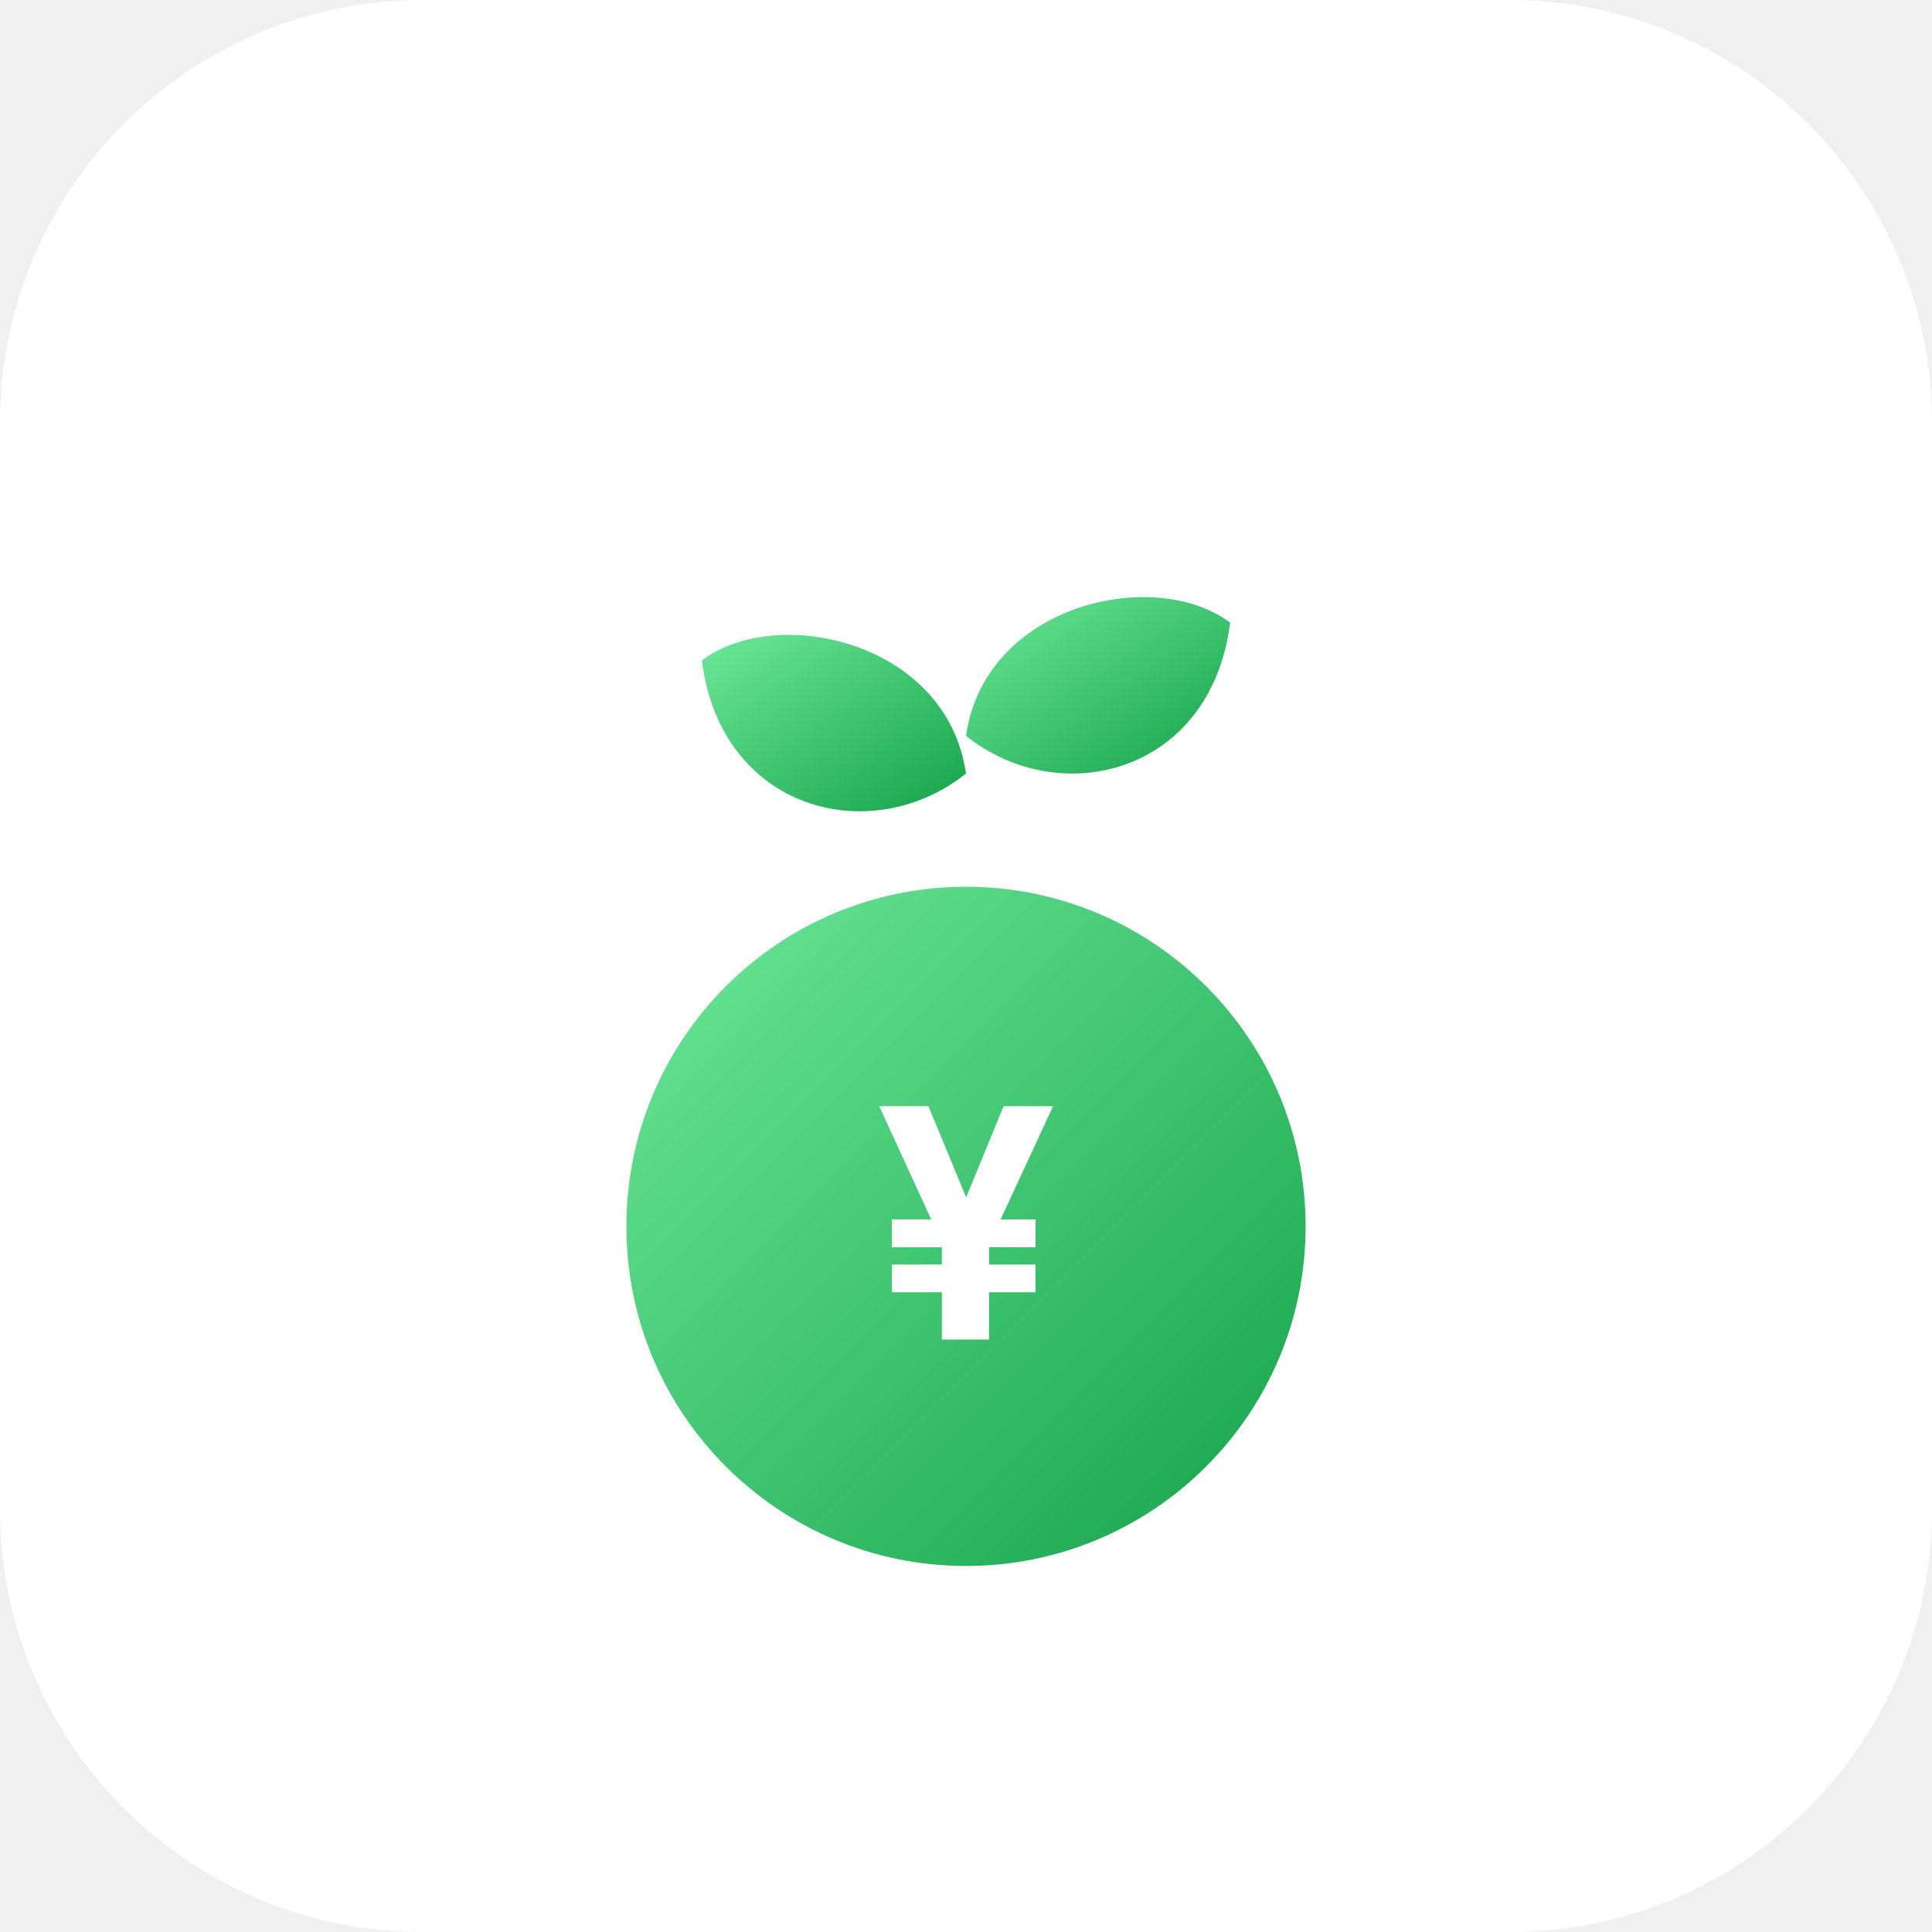
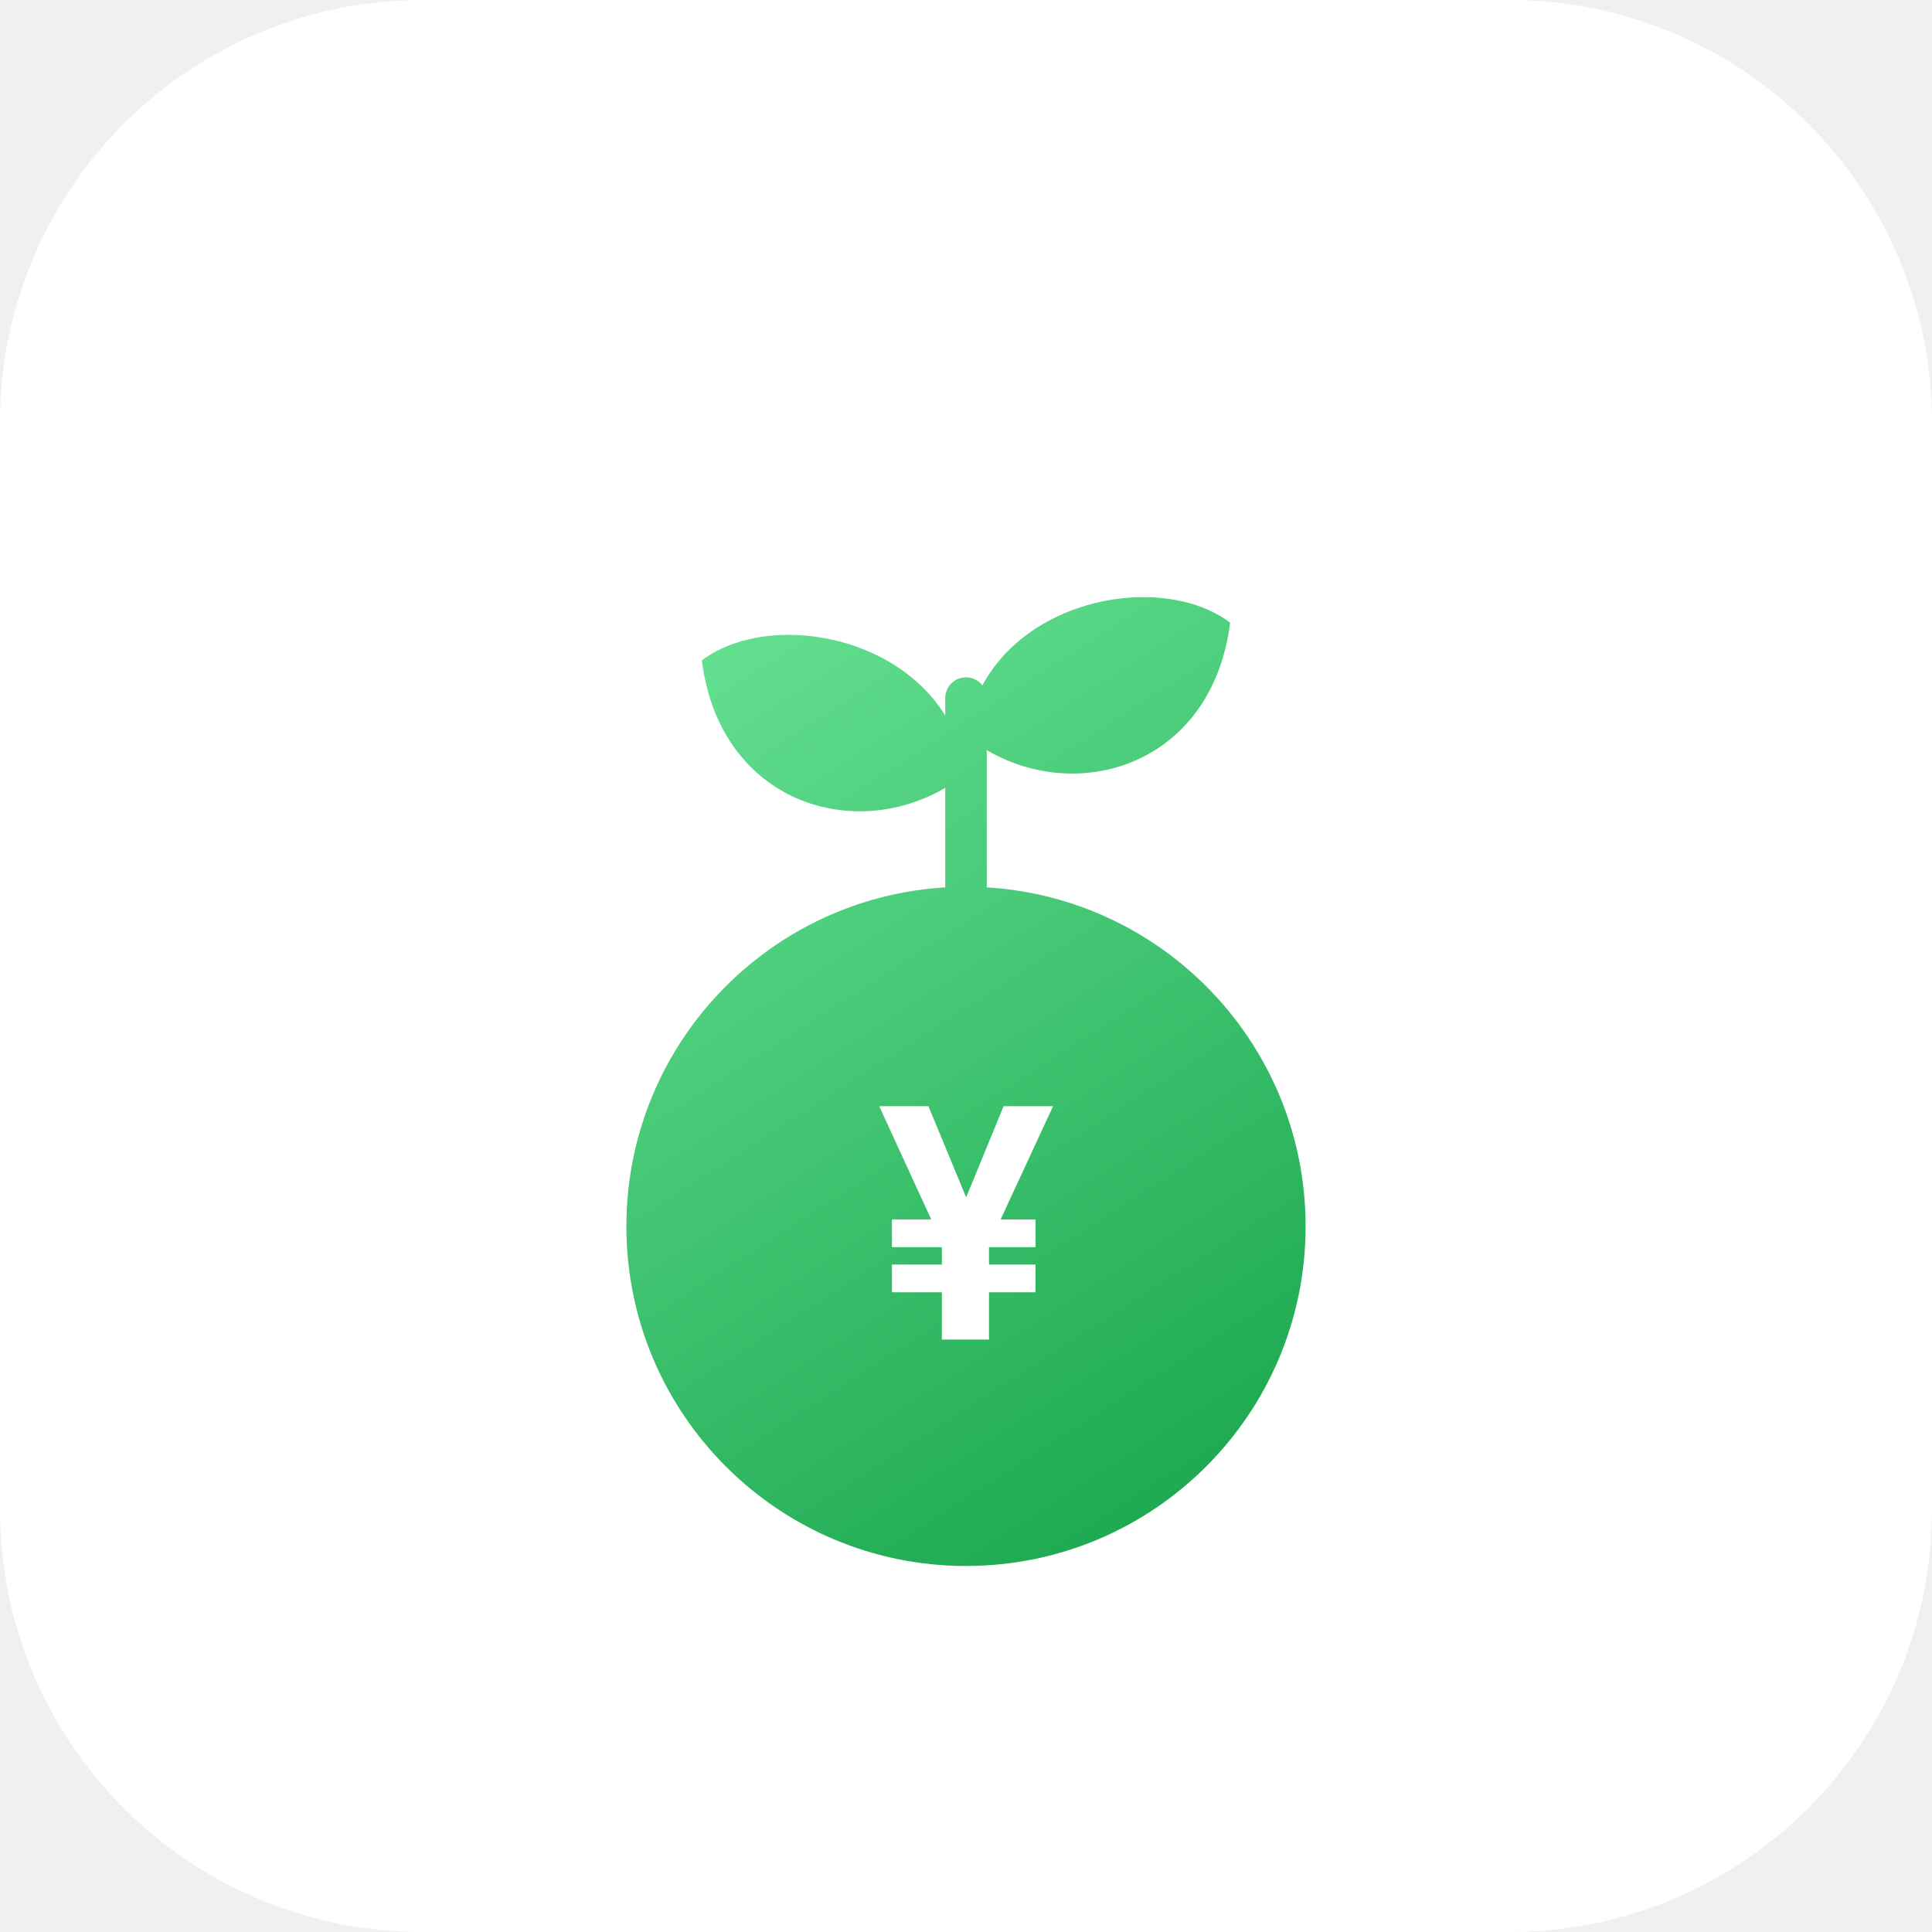
<svg xmlns="http://www.w3.org/2000/svg" viewBox="0 0 1024 1024">
  <defs>
-     <linearGradient id="g" x1="0" y1="0" x2="1" y2="1">
+     <linearGradient id="g" gradientUnits="userSpaceOnUse" x1="332" y1="270" x2="692" y2="830">
      <stop offset="0" stop-color="#6EE89A" />
      <stop offset="1" stop-color="#15A24A" />
    </linearGradient>
  </defs>
  <rect width="1024" height="1024" rx="224" fill="#FFFFFF" />
  <circle cx="512" cy="650" r="180" fill="url(#g)" />
  <text x="512" y="710" text-anchor="middle" font-size="170" font-weight="700" font-family="-apple-system, system-ui, sans-serif" fill="#FFFFFF">¥</text>
  <path d="M512 470 v-100" stroke="url(#g)" stroke-width="22" stroke-linecap="round" />
  <path d="M512 410 c-10 -70 -100 -90 -140 -60 c10 80 90 100 140 60 Z" fill="url(#g)" />
  <path d="M512 390 c10 -70 100 -90 140 -60 c-10 80 -90 100 -140 60 Z" fill="url(#g)" />
</svg>
